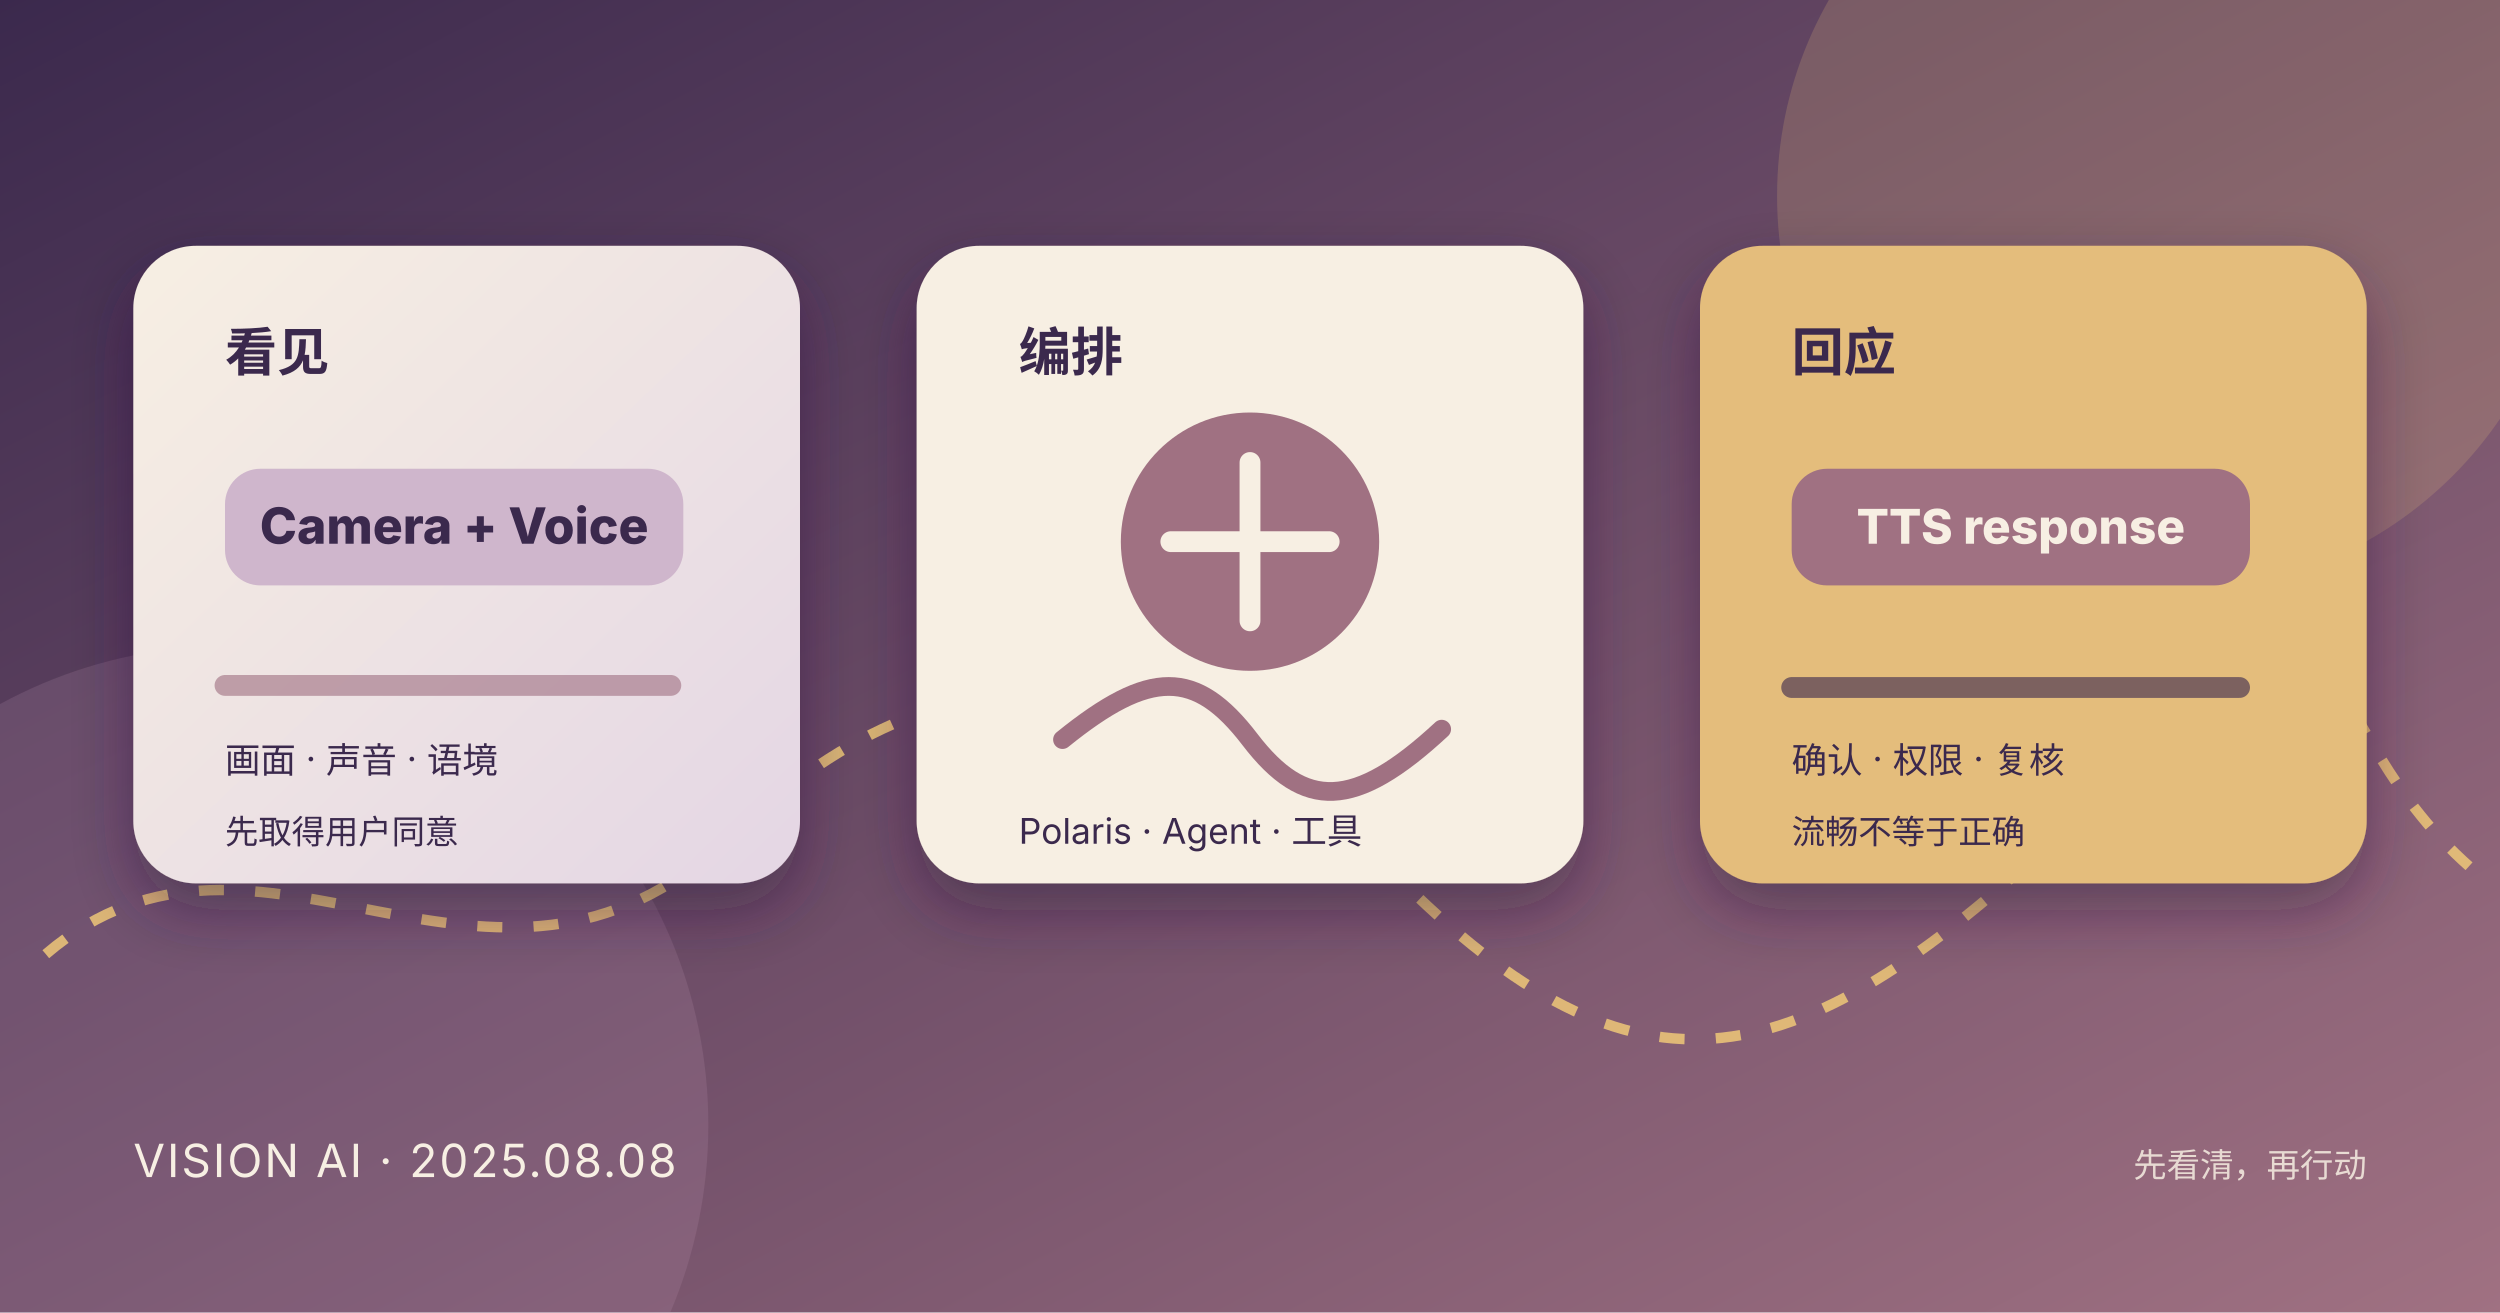
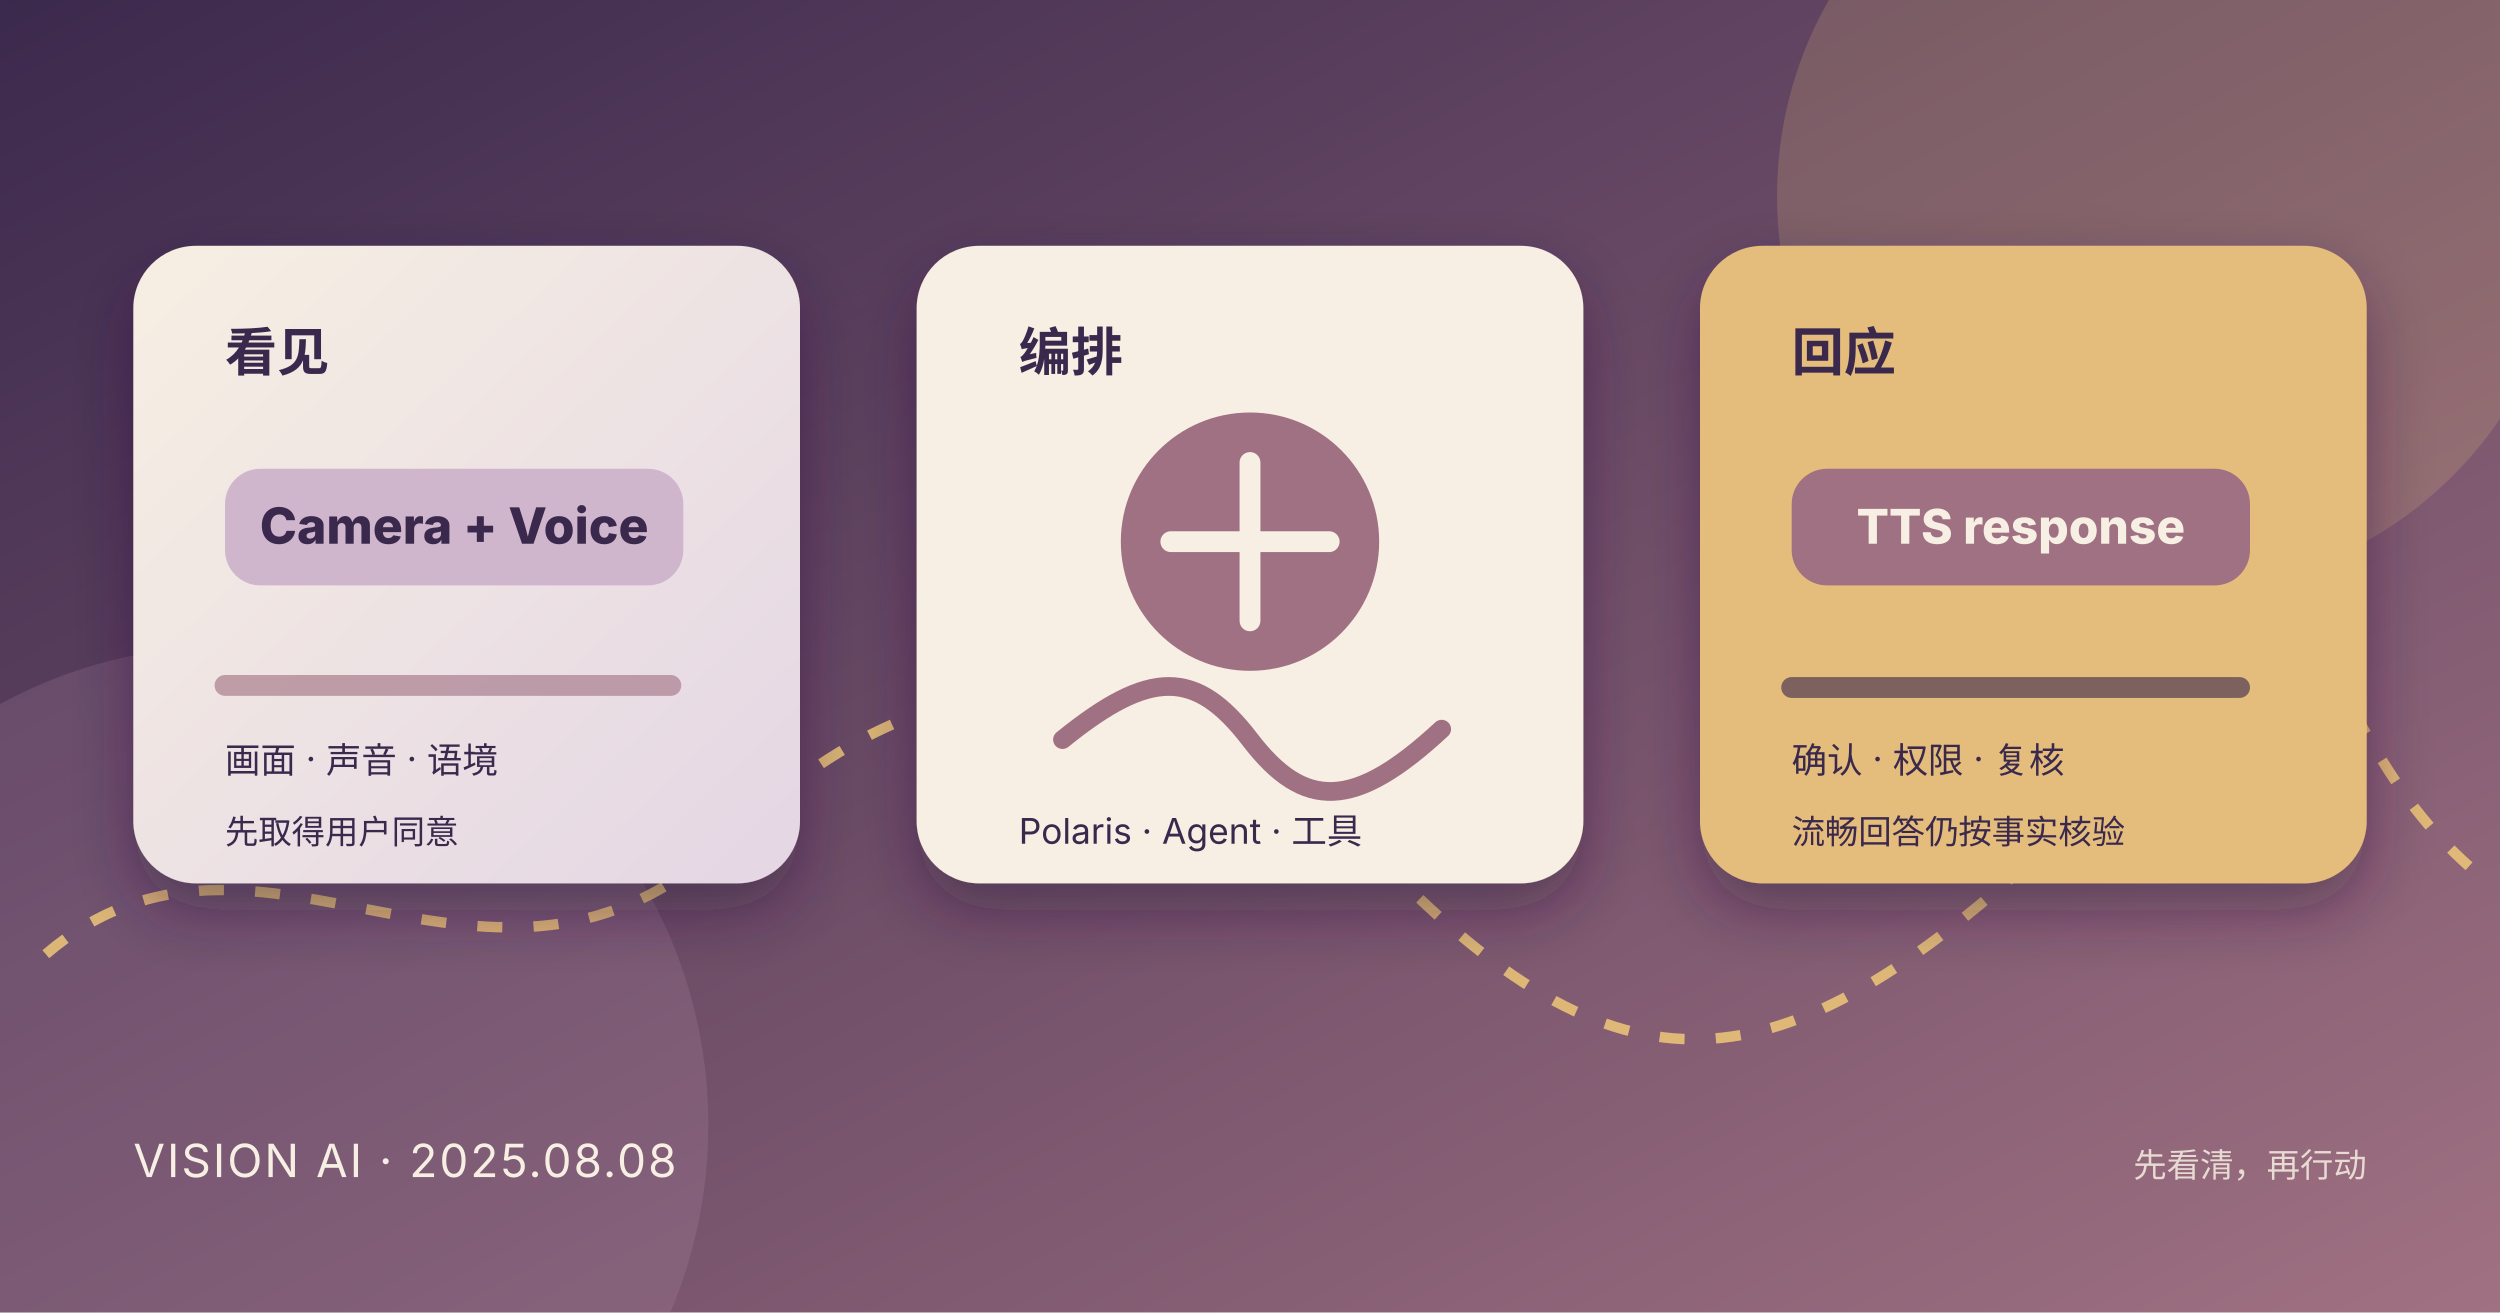
<svg xmlns="http://www.w3.org/2000/svg" viewBox="0 0 1200 630" role="img" aria-labelledby="title desc">
  <defs>
    <linearGradient id="bg" x1="0" x2="1" y1="0" y2="1">
      <stop offset="0" stop-color="#3b294d" />
      <stop offset="1" stop-color="#a07182" />
    </linearGradient>
    <linearGradient id="panel" x1="0" x2="1" y1="0" y2="1">
      <stop offset="0" stop-color="#f7efe3" />
      <stop offset="1" stop-color="#e4d6e4" />
    </linearGradient>
    <filter id="shadow" x="-20%" y="-20%" width="140%" height="140%">
      <feDropShadow dx="0" dy="13" stdDeviation="15" flood-color="#2c1e3b" flood-opacity=".44" />
    </filter>
  </defs>
  <rect width="1200" height="630" fill="url(#bg)" />
  <circle cx="1043" cy="94" r="190" fill="#f0c978" opacity=".18" />
  <circle cx="110" cy="540" r="230" fill="#c39ab6" opacity=".17" />
  <path d="M22 458 C125 370 235 510 350 402 S565 320 680 430 S872 514 1008 382 S1100 345 1190 420" fill="none" stroke="#f0c978" stroke-width="5" stroke-dasharray="12 15" opacity=".84" />
  <g filter="url(#shadow)">
    <rect x="64" y="118" width="320" height="306" rx="30" fill="url(#panel)" />
    <rect x="440" y="118" width="320" height="306" rx="30" fill="#f7efe3" />
    <rect x="816" y="118" width="320" height="306" rx="30" fill="#e4bd7b" />
  </g>
  <g fill="#3b294d" font-family="-apple-system,BlinkMacSystemFont,'Noto Sans SC','Microsoft YaHei',sans-serif">
    <text x="108" y="178" font-size="25" font-weight="800">看见</text>
    <rect x="108" y="225" width="220" height="56" rx="17" fill="#cfb6cc" />
    <text x="218" y="261" font-size="24" text-anchor="middle" font-weight="800">Camera + Voice</text>
    <path d="M108 329 h214" stroke="#a07182" stroke-width="10" stroke-linecap="round" opacity=".62" />
    <text x="108" y="371" font-size="17">画面 · 声音 · 语境</text>
    <text x="108" y="405" font-size="16">先取得用户同意</text>
    <text x="489" y="178" font-size="25" font-weight="800">编排</text>
    <circle cx="600" cy="260" r="62" fill="#a07182" />
    <path d="M562 260 h76 M600 222 v76" stroke="#f7efe3" stroke-width="10" stroke-linecap="round" />
    <path d="M510 355 C552 321 574 321 600 355 S650 389 692 350" fill="none" stroke="#a07182" stroke-width="9" stroke-linecap="round" />
    <text x="489" y="405" font-size="17">Polaris · Agent · 工具</text>
    <text x="860" y="178" font-size="25" font-weight="800">回应</text>
    <rect x="860" y="225" width="220" height="56" rx="17" fill="#a07182" />
    <text x="970" y="261" font-size="23" fill="#f7efe3" text-anchor="middle" font-weight="800">TTS response</text>
    <path d="M860 330 h215" stroke="#3b294d" stroke-width="10" stroke-linecap="round" opacity=".62" />
    <text x="860" y="371" font-size="17">确认 · 权限 · 复核</text>
-     <text x="860" y="405" font-size="16">流畅不等于正确</text>
+     <text x="860" y="405" font-size="16">流畅回答仍按事实核验</text>
  </g>
  <g fill="#f7efe3" font-family="-apple-system,BlinkMacSystemFont,'Noto Sans SC','Microsoft YaHei',sans-serif">
    <text x="64" y="565" font-size="22" letter-spacing="1">VISION AI · 2025.08.08</text>
    <text x="1136" y="565" font-size="16" text-anchor="end" opacity=".84">先看清，再行动</text>
  </g>
</svg>
